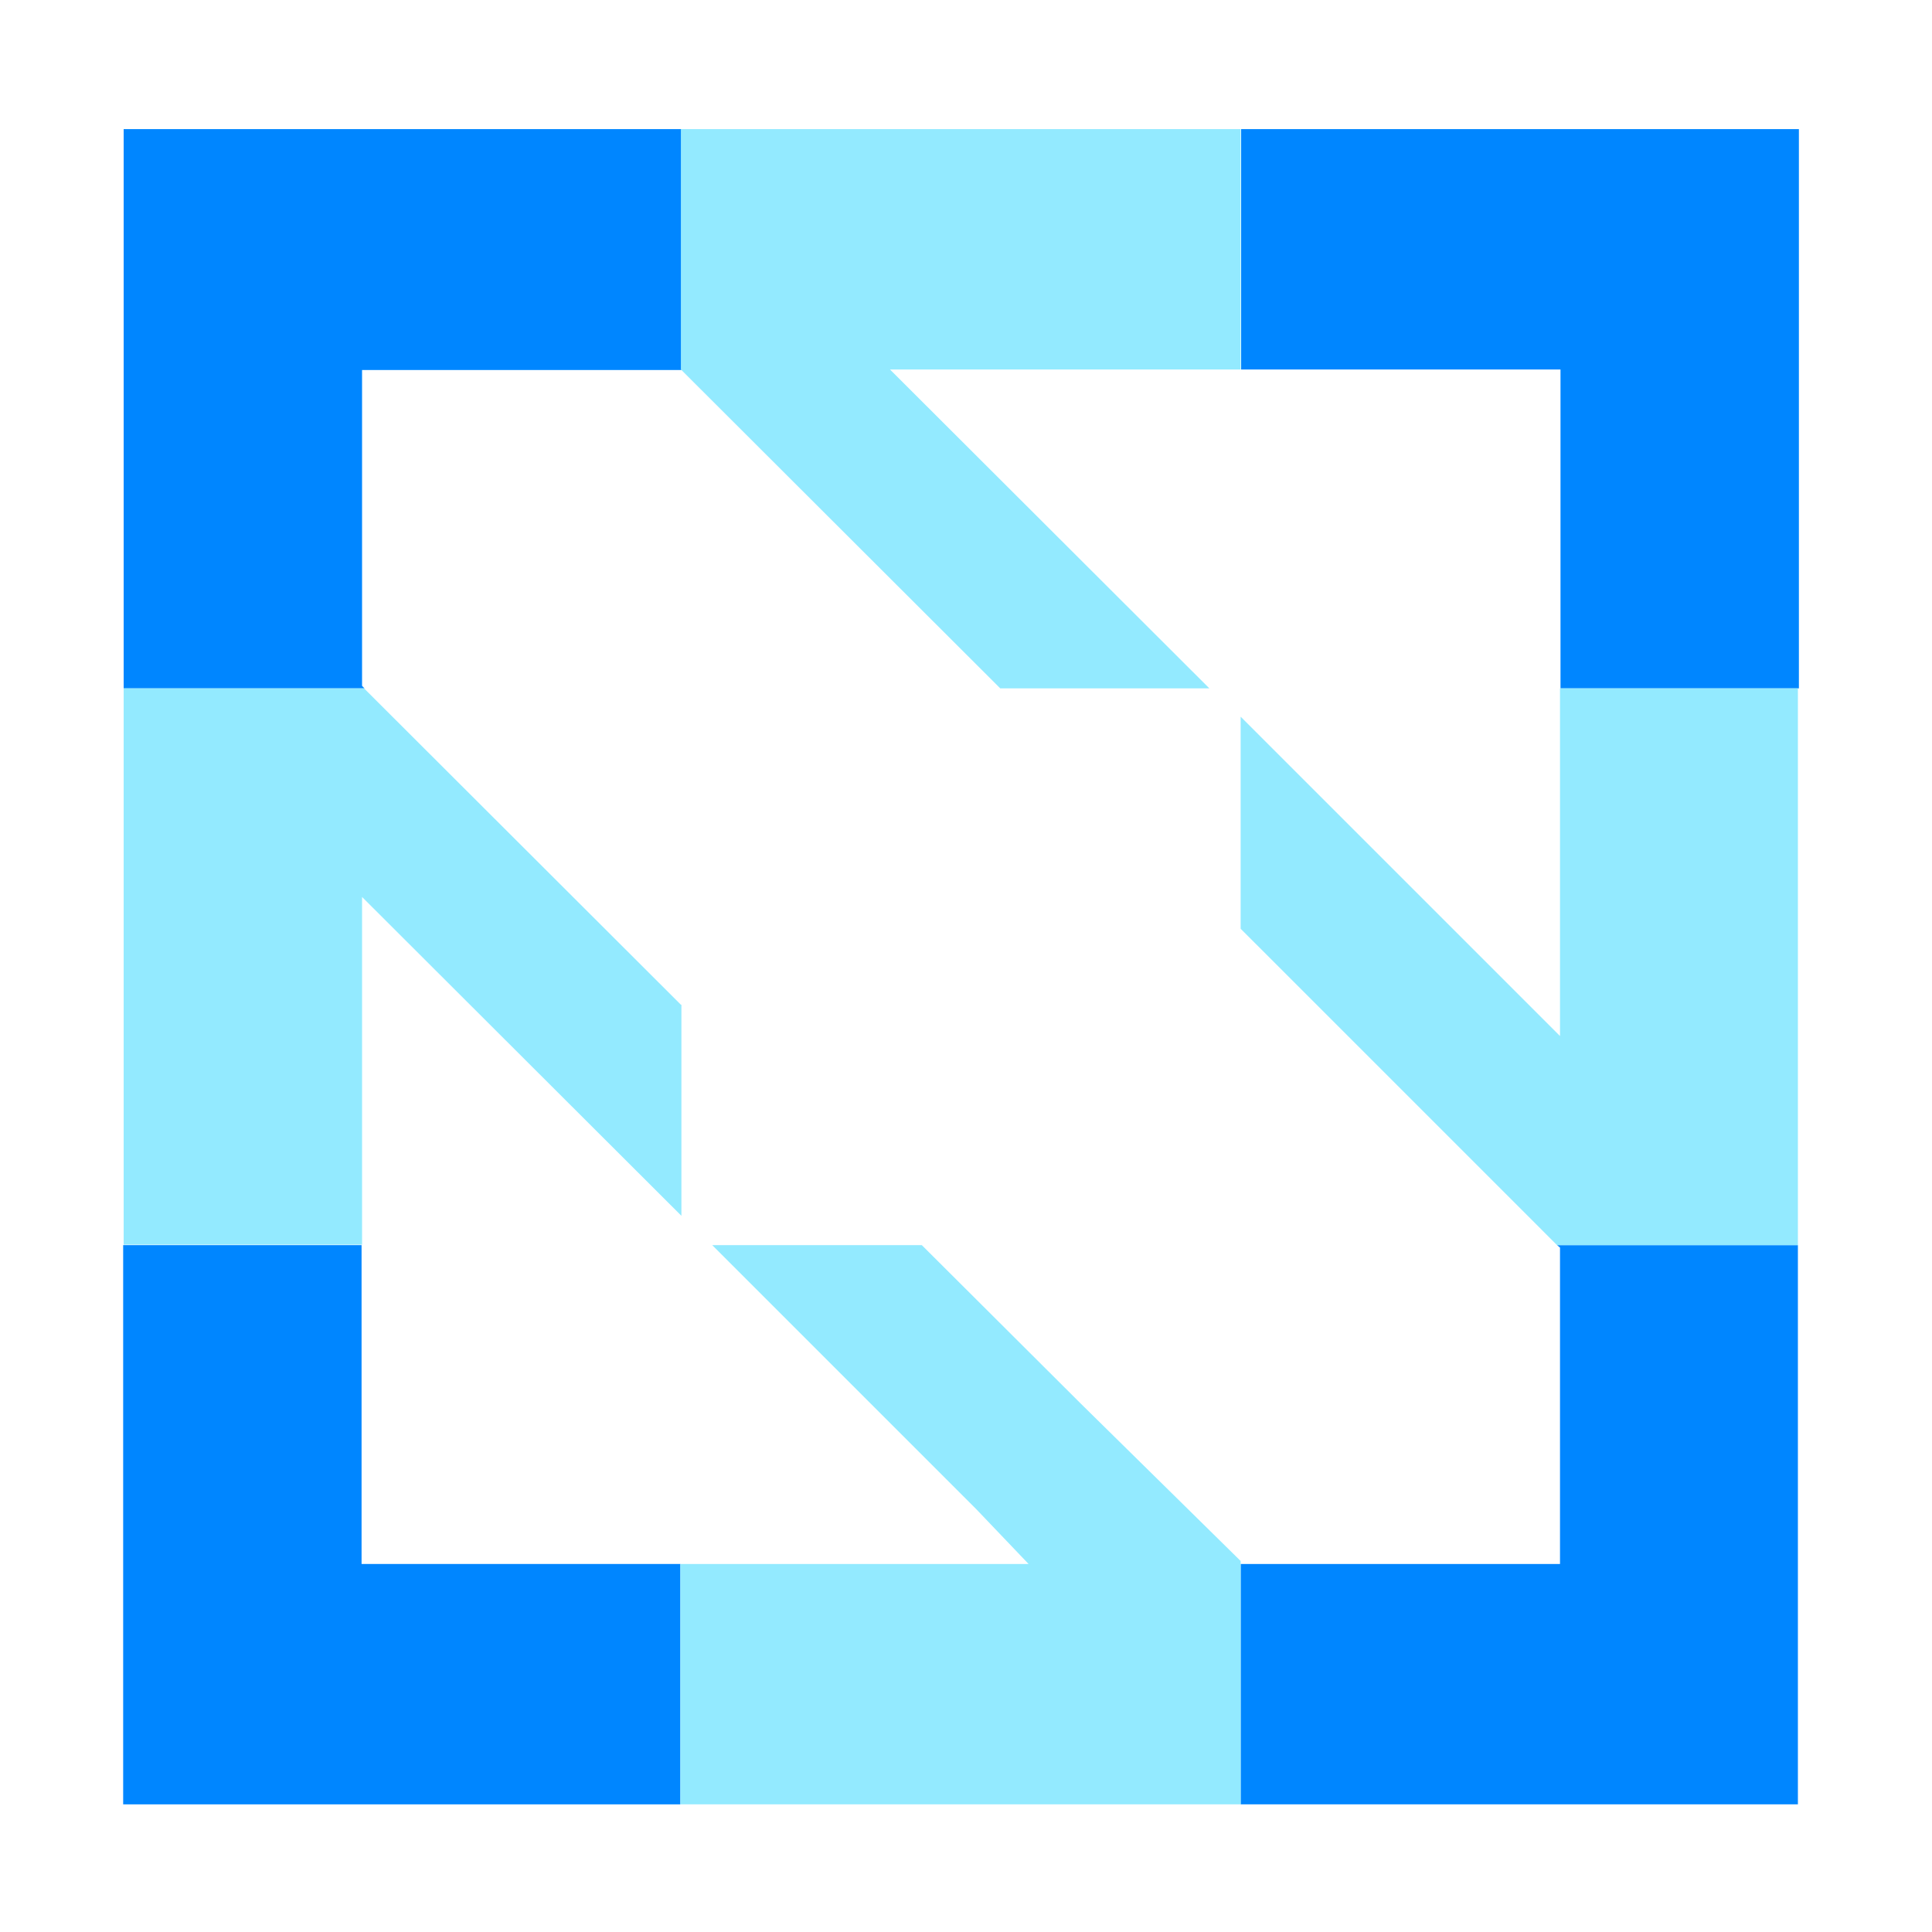
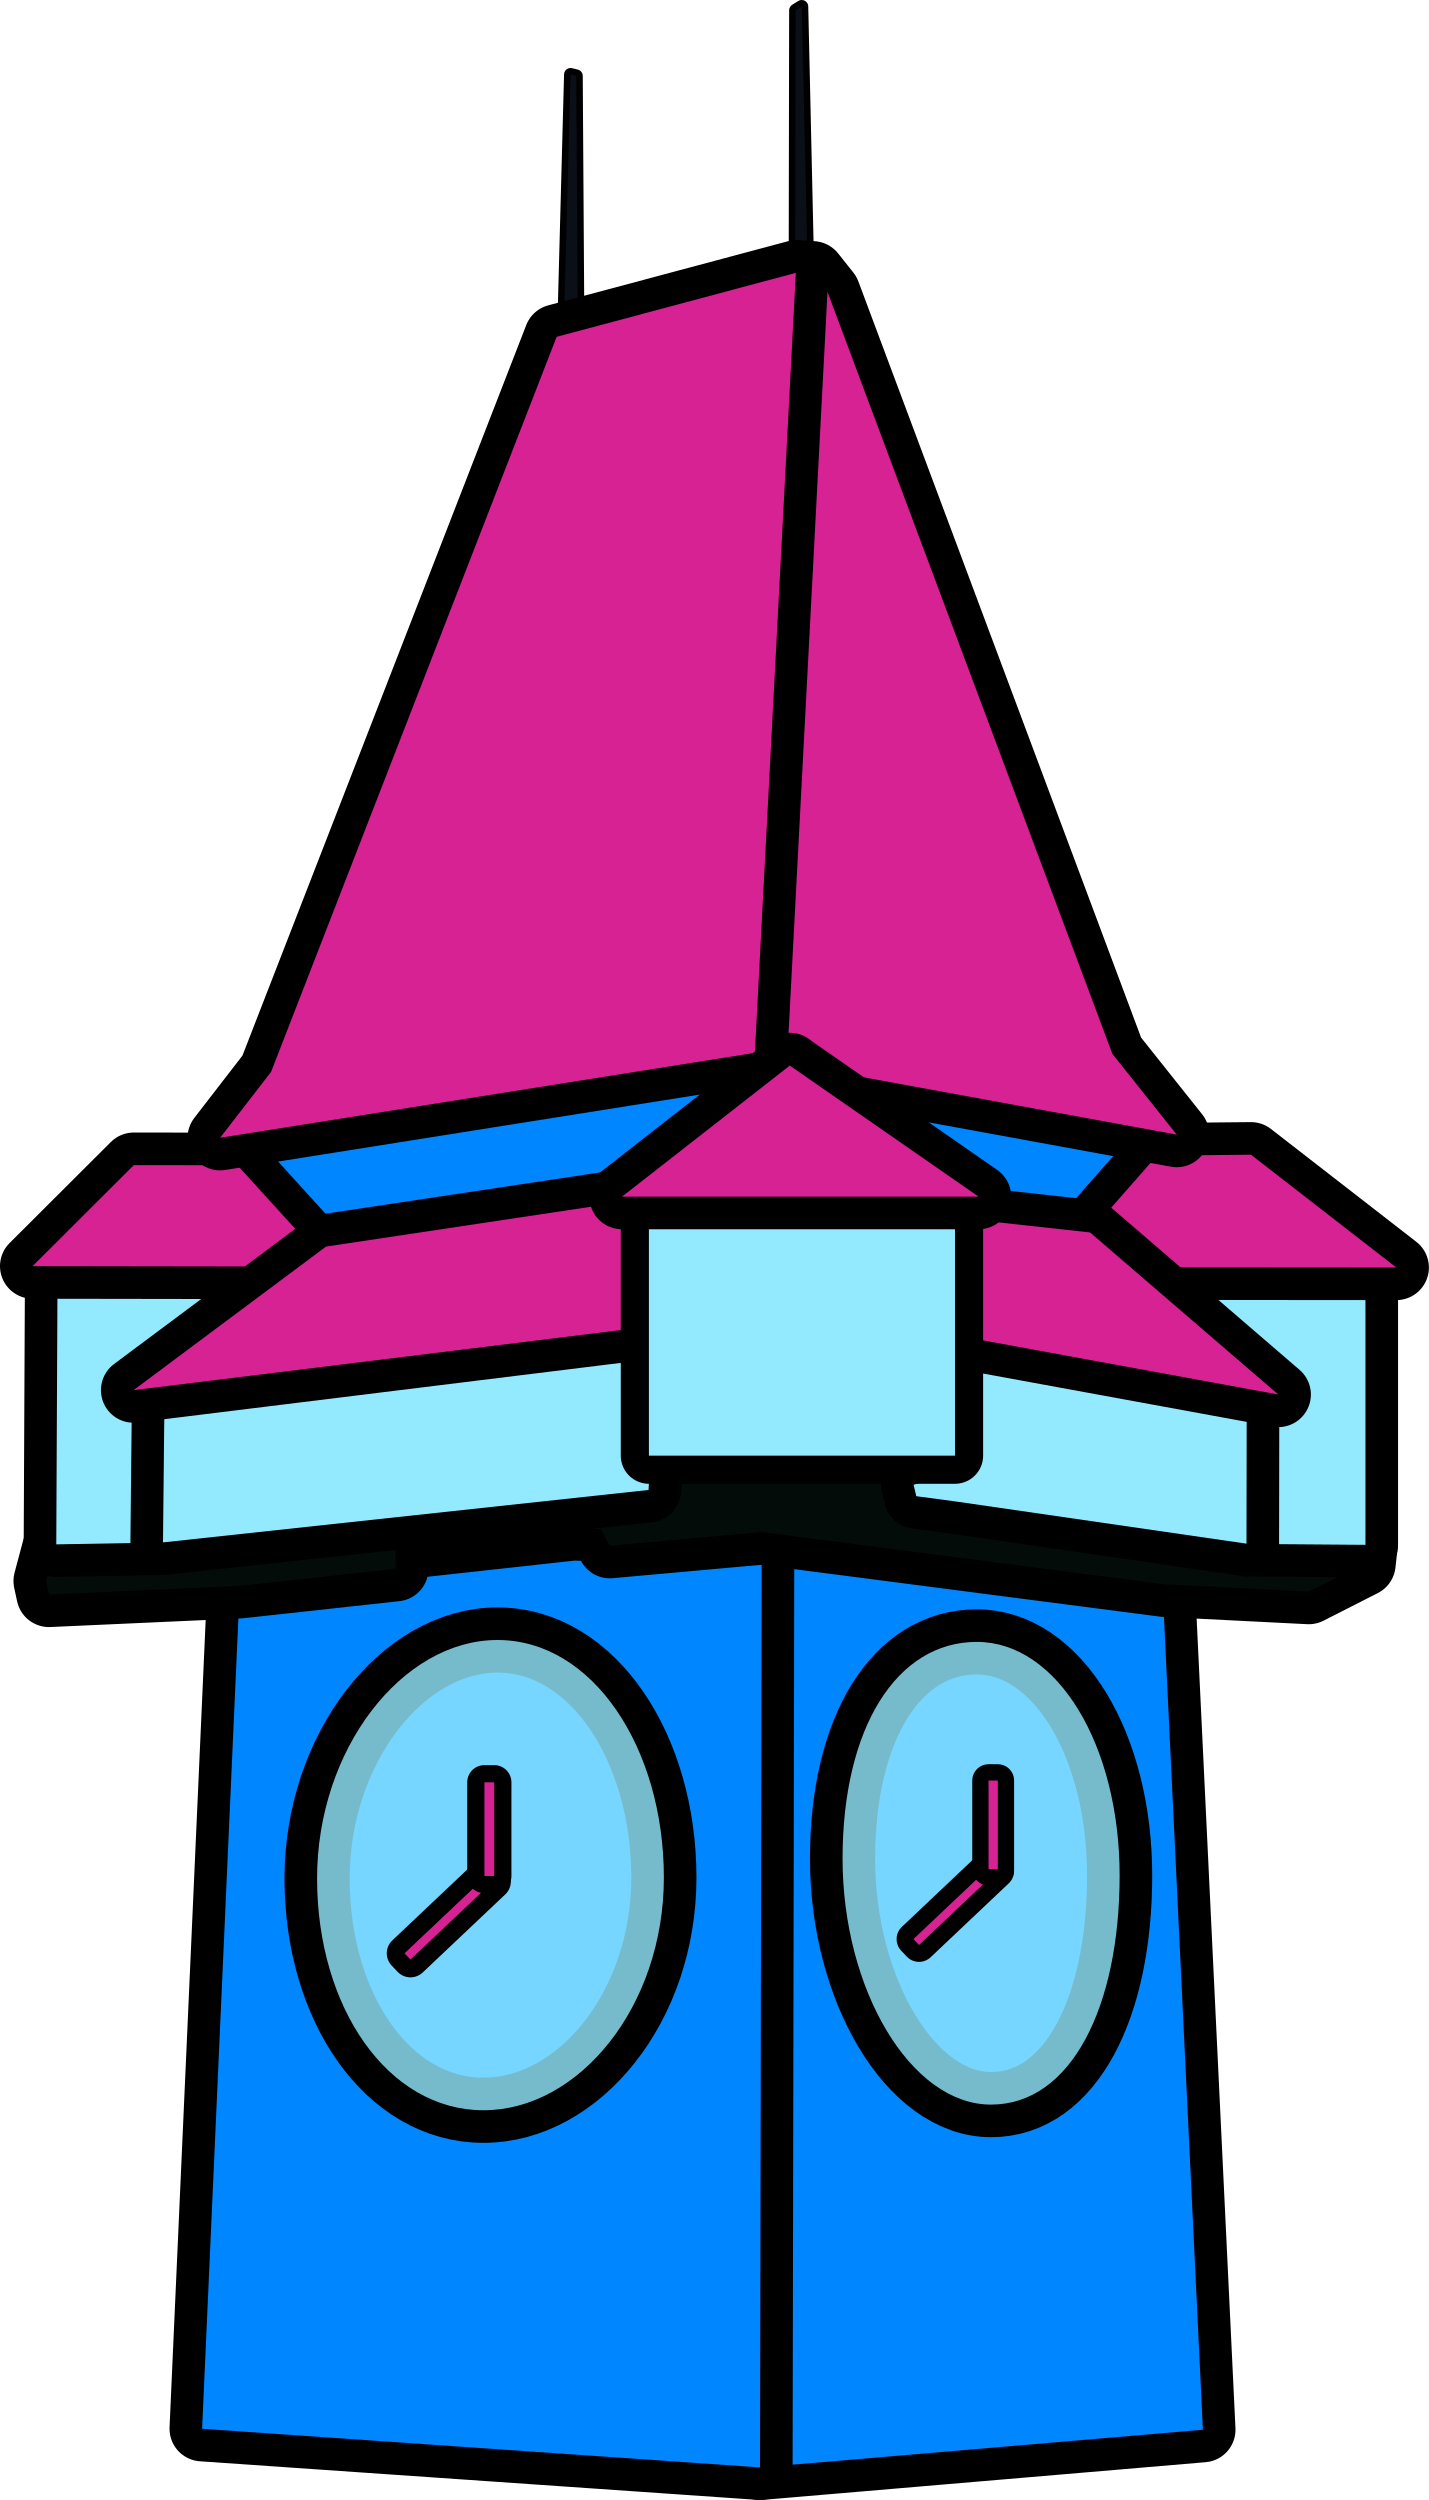
- <svg xmlns="http://www.w3.org/2000/svg" version="1.1" id="a" x="0px" y="0px" viewBox="0 0 389 389" style="enable-background:new 0 0 389 389;" xml:space="preserve">
-   <style type="text/css">
- 	.st0{fill:#0086FF;}
- 	.st1{fill:#93EAFF;}
- </style>
-   <g>
-     <path class="st0" d="M72.8,250.7h-48v112.6h112.2v-48.4H72.8V250.7z" />
-     <path class="st0" d="M314.1,251.2v63.7h-64.3v48.4h112.2V250.7h-48.5L314.1,251.2z" />
-     <path class="st0" d="M24.9,138.6h48.5l-0.5-0.5V74.5h64.3V26H24.9V138.6z" />
-     <path class="st0" d="M249.9,26v48.4h64.3v64.2h48V26C362.1,26,249.9,26,249.9,26z" />
-     <path class="st1" d="M243.5,138.6l-64.3-64.2h70.6V26H137.1v48.4l64.3,64.2H243.5z" />
-     <path class="st1" d="M185.6,250.7h-42.2l53.2,53.2l10.5,11h-70.1v48.4h112.8v-49l-32.1-31.6L185.6,250.7z" />
-     <path class="st1" d="M314.1,138.6v70l-11.1-11.1l-53.2-53.2V187l31.6,31.6l32.1,32.1h48.5V138.6H314.1L314.1,138.6z" />
-     <path class="st1" d="M137.1,202.3l-63.8-63.7H24.9v112h48v-70l64.3,64.2V202.3z" />
+ <svg xmlns="http://www.w3.org/2000/svg" width="219.25mm" height="383.598mm" viewBox="0 0 219.25 383.598" version="1.1" id="svg2675">
+   <defs id="defs2672" />
+   <g id="g10159" transform="translate(-38.97278,-18.46222)" style="display:inline">
+     <path id="path10109" style="opacity:1;fill:#0086ff;fill-opacity:1;stroke:#000000;stroke-width:10;stroke-linejoin:round;stroke-miterlimit:1;stroke-dasharray:none;stroke-opacity:1;paint-order:markers stroke fill" d="m 155.854,253.555 61.474,8.019 6.218,129.703 -67.96,5.784 z" />
+     <path id="path10111" style="display:inline;opacity:1;fill:#0086ff;fill-opacity:1;stroke:#000000;stroke-width:10;stroke-linejoin:round;stroke-miterlimit:1;stroke-dasharray:none;stroke-opacity:1;paint-order:markers stroke fill" d="m 75.768,261.863 23.967,-2.639 0.036,-3.235 14.423,-1.717 13.375,-1.356 3.416,0.117 1.536,2.576 23.33,-2.06 -0.262,143.507 -85.605,-5.924 z" />
+     <path id="path10113" style="display:inline;opacity:1;fill:#93eaff;fill-opacity:0.8;stroke:#000000;stroke-width:10;stroke-linejoin:round;stroke-miterlimit:1;stroke-dasharray:none;stroke-opacity:1;paint-order:markers stroke fill" d="m 210.766,306.254 c 0,20.044 -7.399,35.137 -19.737,35.137 -12.338,0 -22.774,-17.695 -22.774,-37.74 0,-20.044 8.267,-33.257 20.605,-33.257 12.338,0 21.906,15.815 21.906,35.86 z" />
+     <path id="path10115" style="opacity:1;fill:#93eaff;fill-opacity:0.8;stroke:#000000;stroke-width:10;stroke-linejoin:round;stroke-miterlimit:1;stroke-dasharray:none;stroke-opacity:1;paint-order:markers stroke fill" d="m 140.836,306.543 c 0,19.805 -13.036,35.715 -27.69,35.715 -14.654,0 -25.521,-15.766 -25.521,-35.571 0,-19.805 13.036,-36.583 27.69,-36.583 14.654,0 25.521,16.633 25.521,36.438 z" />
+     <path id="path10117" style="display:inline;opacity:1;fill:#040c09;fill-opacity:1;stroke:#000000;stroke-width:10;stroke-linejoin:round;stroke-miterlimit:1;stroke-dasharray:none;stroke-opacity:1;paint-order:markers stroke fill" d="m 47.382,256.017 16.941,-0.345 74.31,-8.496 -0.318,-6.961 19.889,0.325 27.66,0.439 -1.516,3.746 -5.174,1.434 0.348,1.996 33.935,4.603 17.116,2.712 17.821,0.516 -0.276,2.459 -8.333,4.238 -22.156,-1.121 -61.791,-8.023 -23.293,2.098 -1.377,-2.555 -4.161,-0.176 -27.371,3.008 0.081,3.257 -23.976,2.624 -29.254,1.323 -0.447,-2.068 z" />
+     <path id="path10123" style="opacity:1;fill:#93eaff;fill-opacity:1;stroke:#000000;stroke-width:10;stroke-linejoin:round;stroke-miterlimit:1;stroke-dasharray:none;stroke-opacity:1;paint-order:markers stroke fill" d="m 212.086,212.773 36.402,-0.108 v 42.837 l -18.291,-0.145 0.163,-23.65 4.537,0.569 z" />
+     <path id="path10119" style="opacity:1;fill:#93eaff;fill-opacity:1;stroke:#000000;stroke-width:10;stroke-linejoin:round;stroke-miterlimit:1;stroke-dasharray:none;stroke-opacity:1;paint-order:markers stroke fill" d="m 185.48,223.075 44.789,8.35 -0.036,23.894 -44.355,-6.435 -6.308,-0.845 -0.416,-1.749 5.477,-1.857 1.03,-2.399 z" />
+     <path id="path10129" style="display:inline;opacity:1;fill:#78715e;fill-opacity:1;stroke:none;stroke-width:10;stroke-linejoin:round;stroke-miterlimit:1;stroke-dasharray:none;stroke-opacity:1;paint-order:markers stroke fill" d="m 137.023,206.049 5.44,-8.387 -2.422,23.678 -0.127,0.56 z" />
+     <path id="path10135" style="opacity:1;fill:#0086ff;fill-opacity:1;stroke:#000000;stroke-width:10;stroke-linejoin:round;stroke-miterlimit:1;stroke-dasharray:none;stroke-opacity:1;paint-order:markers stroke fill" d="m 159.851,181.468 58.67,12.128 -1.084,0.705 -0.933,0.009 0.007,1.401 -10.397,11.821 -20.831,-2.205 -0.081,-5.748 4.907,-0.145 z" />
+     <path id="path10149" style="opacity:1;fill:#0086ff;fill-opacity:1;stroke:#000000;stroke-width:10;stroke-linejoin:round;stroke-miterlimit:1;stroke-dasharray:none;stroke-opacity:1;paint-order:markers stroke fill" d="m 75.241,192.729 82.59,-11.304 -0.131,1.381 -19.936,14.134 -2.937,6.118 -47.364,7.636 -10.131,-10.727 0.031,-4.45 z" />
+     <path id="path10141" style="opacity:1;fill:#93eaff;fill-opacity:1;stroke:#000000;stroke-width:10;stroke-linejoin:round;stroke-miterlimit:1;stroke-dasharray:none;stroke-opacity:1;paint-order:markers stroke fill" d="m 47.807,212.375 35.661,0.47 -23.913,18.698 4.681,-0.208 -0.253,23.804 -16.375,0.289 z" />
+     <path id="path10137" style="opacity:1;fill:#93eaff;fill-opacity:1;stroke:#000000;stroke-width:10;stroke-linejoin:round;stroke-miterlimit:1;stroke-dasharray:none;stroke-opacity:1;paint-order:markers stroke fill" d="m 64.23,231.179 75.586,-9.335 -1.329,25.235 -74.504,8.046 z" />
+     <path id="path10147" style="opacity:1;fill:#d62293;fill-opacity:1;stroke:#000000;stroke-width:10;stroke-linejoin:round;stroke-miterlimit:1;stroke-dasharray:none;stroke-opacity:1;paint-order:markers stroke fill" d="m 59.509,197.235 15.895,0.02 12.235,13.463 -3.954,2.084 -39.713,-0.065 z" />
+     <path id="path10139" style="opacity:1;fill:#d62293;fill-opacity:1;stroke:#000000;stroke-width:10;stroke-linejoin:round;stroke-miterlimit:1;stroke-dasharray:none;stroke-opacity:1;paint-order:markers stroke fill" d="m 88.999,209.736 45.909,-6.904 -1.491,3.136 3.61,0.249 1.152,5.96 1.717,9.67 -80.437,9.92 z" />
+     <path id="path10125" style="opacity:1;fill:#d62293;fill-opacity:1;stroke:#000000;stroke-width:10;stroke-linejoin:round;stroke-miterlimit:1;stroke-dasharray:none;stroke-opacity:1;paint-order:markers stroke fill" d="m 216.496,195.783 14.423,-0.145 22.304,17.315 -40.957,-0.036 -6.181,-5.296 z" />
+     <path id="path10121" style="opacity:1;fill:#d62293;fill-opacity:1;stroke:#000000;stroke-width:10;stroke-linejoin:round;stroke-miterlimit:1;stroke-dasharray:none;stroke-opacity:1;paint-order:markers stroke fill" d="m 185.155,205.254 21.075,2.314 28.883,24.87 -49.886,-9.146 z" />
+     <path id="path10155" style="opacity:1;fill:#0b0f18;fill-opacity:1;stroke:#000000;stroke-width:2;stroke-linejoin:round;stroke-miterlimit:1;stroke-dasharray:none;stroke-opacity:1;paint-order:markers stroke fill" d="m 161.059,20.041 0.93,-0.578 0.94,41.699 h -1.943 z" />
+     <path id="path10157" style="opacity:1;fill:#0b0f18;fill-opacity:1;stroke:#000000;stroke-width:2;stroke-linejoin:round;stroke-miterlimit:1;stroke-dasharray:none;stroke-opacity:1;paint-order:markers stroke fill" d="m 126.521,29.895 0.868,0.217 0.253,39.149 -2.169,-0.217 z" />
+     <path id="path10151" style="opacity:1;fill:#d62293;fill-opacity:1;stroke:#000000;stroke-width:10;stroke-linejoin:round;stroke-miterlimit:1;stroke-dasharray:none;stroke-opacity:1;paint-order:markers stroke fill" d="m 161.472,60.303 2.194,0.158 2.33,2.935 43.658,116.764 9.867,12.397 -56.848,-10.403 -2.876,-1.657 -0.137,0.849 -4.339,-0.801 z" />
+     <path id="path10153" style="opacity:1;fill:#d62293;fill-opacity:1;stroke:#000000;stroke-width:10;stroke-linejoin:round;stroke-miterlimit:1;stroke-dasharray:none;stroke-opacity:1;paint-order:markers stroke fill" d="m 124.383,70.145 36.706,-9.816 -6.288,119.677 -82.051,13.036 7.822,-10.122 z" />
+     <rect style="display:inline;fill:#93eaff;fill-opacity:1;stroke:#000000;stroke-width:8.633;stroke-linejoin:round;stroke-miterlimit:1;stroke-dasharray:none;stroke-opacity:1;paint-order:markers stroke fill" id="rect8328" width="46.966" height="36.453" x="138.54" y="205.363" />
+     <path id="rect8382" style="display:inline;fill:#d62293;fill-opacity:1;stroke:#000000;stroke-width:10;stroke-linejoin:round;stroke-miterlimit:1;paint-order:markers stroke fill" d="m 160.186,181.939 -0.063,-1e-5 29.006,20.14 h -54.719 z" />
+     <g id="g11178" transform="matrix(0.8991114,0,0,0.8994483,18.84444,31.34619)" style="display:inline">
+       <rect style="display:inline;fill:#d62293;fill-opacity:1;stroke:#000000;stroke-width:5.748;stroke-linejoin:round;stroke-miterlimit:1;stroke-dasharray:none;stroke-opacity:1;paint-order:markers stroke fill" id="rect9584-6-4" width="1.392" height="18.366" x="352.425" y="69.559" transform="rotate(46.59891)" />
+       <rect style="display:inline;fill:#d62293;fill-opacity:1;stroke:#000000;stroke-width:5.559;stroke-linejoin:round;stroke-miterlimit:1;stroke-dasharray:none;stroke-opacity:1;paint-order:markers stroke fill" id="rect9584-0" width="1.581" height="15.134" x="191.089" y="289.42" />
+     </g>
+     <g id="g11241" transform="matrix(0.9497792,0,0,0.9498646,4.819447,17.02857)" style="display:inline">
+       <rect style="display:inline;fill:#d62293;fill-opacity:1;stroke:#000000;stroke-width:5.748;stroke-linejoin:round;stroke-miterlimit:1;stroke-dasharray:none;stroke-opacity:1;paint-order:markers stroke fill" id="rect9584-6" width="1.392" height="18.366" x="299.964" y="125.862" transform="rotate(46.59891)" />
+       <rect style="display:inline;fill:#d62293;fill-opacity:1;stroke:#000000;stroke-width:5.559;stroke-linejoin:round;stroke-miterlimit:1;stroke-dasharray:none;stroke-opacity:1;paint-order:markers stroke fill" id="rect9584" width="1.581" height="15.134" x="114.221" y="289.42" />
+     </g>
  </g>
</svg>
